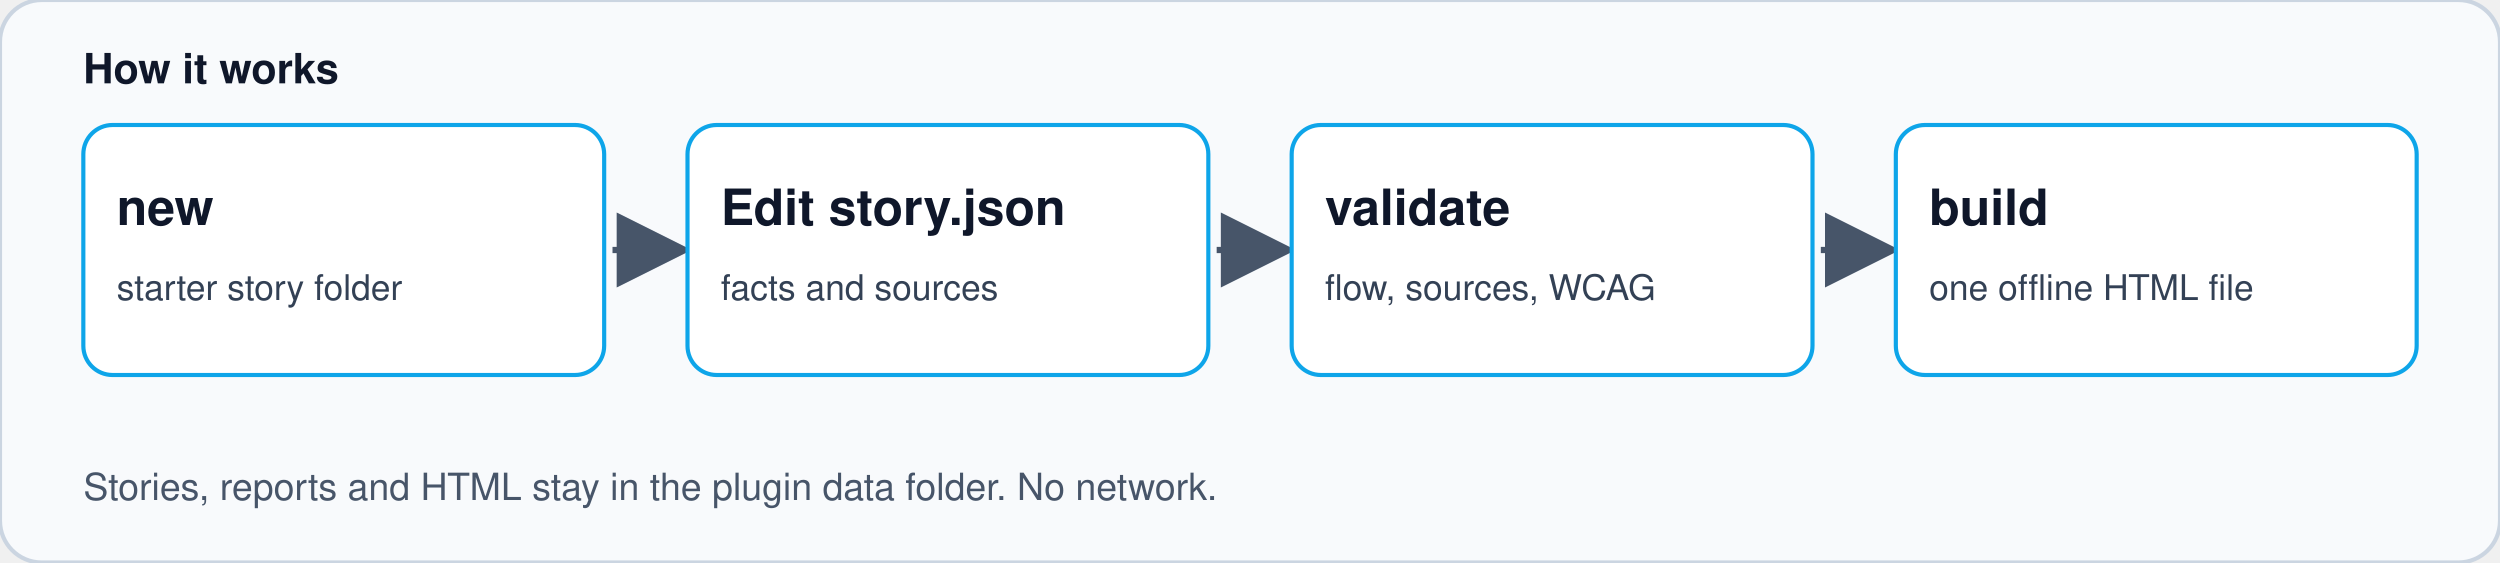
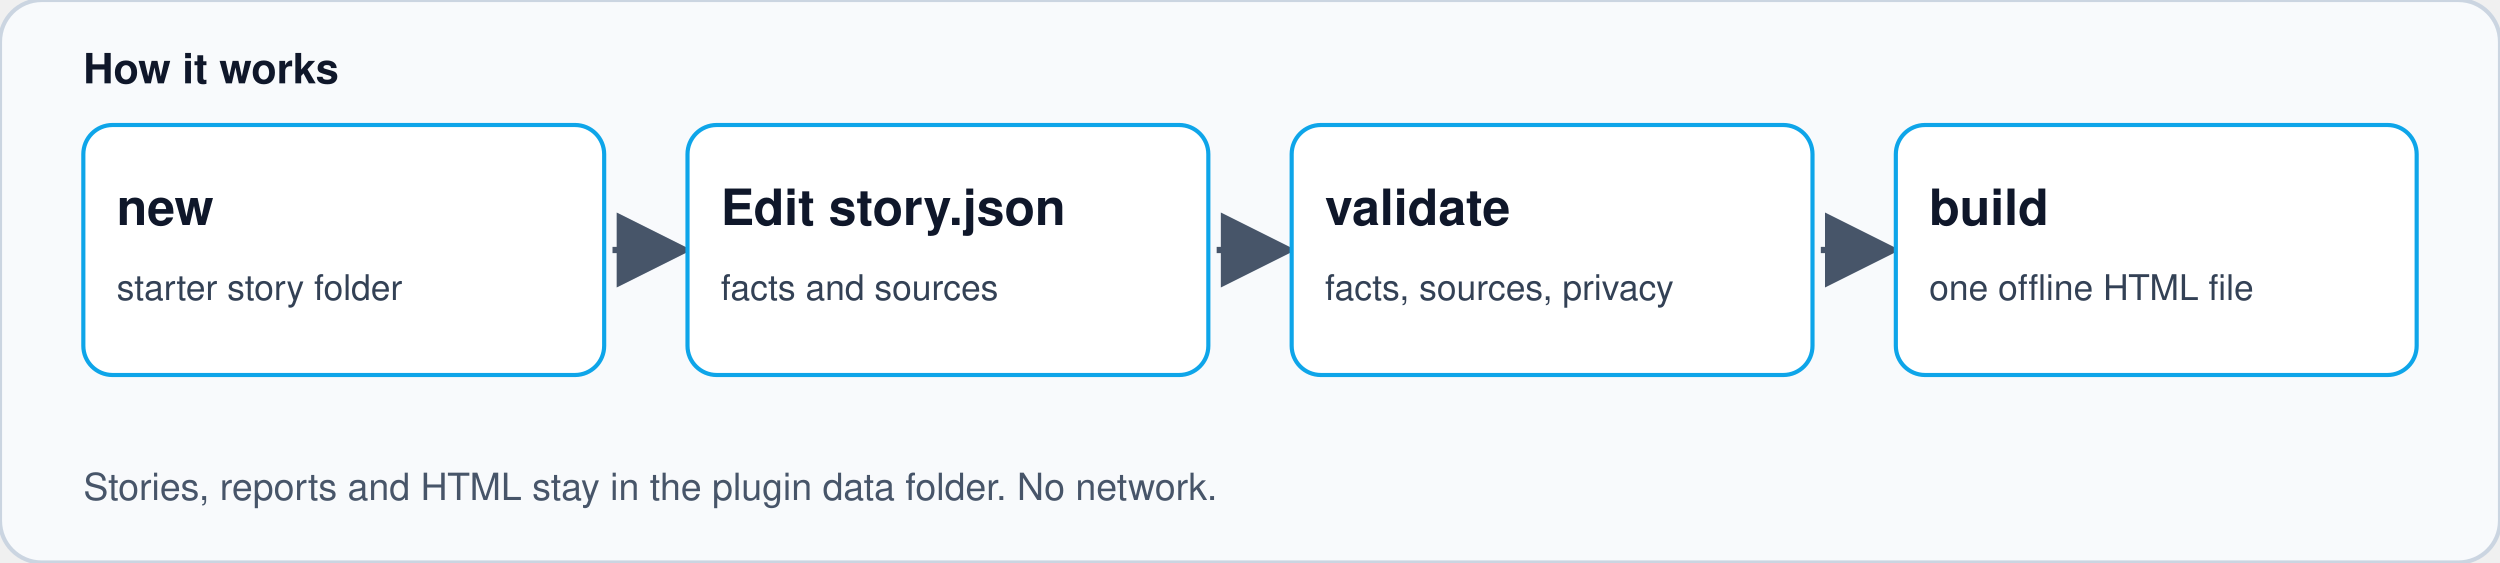
<svg xmlns="http://www.w3.org/2000/svg" width="1200" height="270" viewBox="0 0 1200 270" role="img" aria-labelledby="t d">
  <defs>
    <marker id="arrow" markerWidth="12" markerHeight="12" refX="10" refY="6" orient="auto">
      <path d="M0,0 L12,6 L0,12 z" fill="#475569" />
    </marker>
  </defs>
  <rect width="1200" height="270" rx="20" fill="#f8fafc" stroke="#cbd5e1" stroke-width="2" />
  <text x="40" y="40" font-family="'Segoe UI', Helvetica, Arial, sans-serif" font-size="20" font-weight="700" fill="#0f172a">How it works</text>
  <rect x="40" y="60" width="250" height="120" rx="14" fill="#ffffff" stroke="#0ea5e9" stroke-width="2" />
  <text x="56" y="108" font-family="'Segoe UI', Helvetica, Arial, sans-serif" font-size="24" font-weight="700" fill="#0f172a">new</text>
  <text x="56" y="144" font-family="'Segoe UI', Helvetica, Arial, sans-serif" font-size="17" fill="#334155">starter story folder</text>
  <line x1="294" y1="120" x2="326" y2="120" stroke="#475569" stroke-width="3" marker-end="url(#arrow)" />
  <rect x="330" y="60" width="250" height="120" rx="14" fill="#ffffff" stroke="#0ea5e9" stroke-width="2" />
  <text x="346" y="108" font-family="'Segoe UI', Helvetica, Arial, sans-serif" font-size="24" font-weight="700" fill="#0f172a">Edit story.json</text>
  <text x="346" y="144" font-family="'Segoe UI', Helvetica, Arial, sans-serif" font-size="17" fill="#334155">facts and sources</text>
  <line x1="584" y1="120" x2="616" y2="120" stroke="#475569" stroke-width="3" marker-end="url(#arrow)" />
  <rect x="620" y="60" width="250" height="120" rx="14" fill="#ffffff" stroke="#0ea5e9" stroke-width="2" />
  <text x="636" y="108" font-family="'Segoe UI', Helvetica, Arial, sans-serif" font-size="24" font-weight="700" fill="#0f172a">validate</text>
-   <text x="636" y="144" font-family="'Segoe UI', Helvetica, Arial, sans-serif" font-size="17" fill="#334155">flow, sources, WCAG</text>
+   <text x="636" y="144" font-family="'Segoe UI', Helvetica, Arial, sans-serif" font-size="17" fill="#334155">facts, sources, privacy</text>
  <line x1="874" y1="120" x2="906" y2="120" stroke="#475569" stroke-width="3" marker-end="url(#arrow)" />
  <rect x="910" y="60" width="250" height="120" rx="14" fill="#ffffff" stroke="#0ea5e9" stroke-width="2" />
  <text x="926" y="108" font-family="'Segoe UI', Helvetica, Arial, sans-serif" font-size="24" font-weight="700" fill="#0f172a">build</text>
  <text x="926" y="144" font-family="'Segoe UI', Helvetica, Arial, sans-serif" font-size="17" fill="#334155">one offline HTML file</text>
  <text x="40" y="240" font-family="'Segoe UI', Helvetica, Arial, sans-serif" font-size="18" fill="#475569">Stories, reports and HTML stay in the plugin data folder. No network.</text>
</svg>
